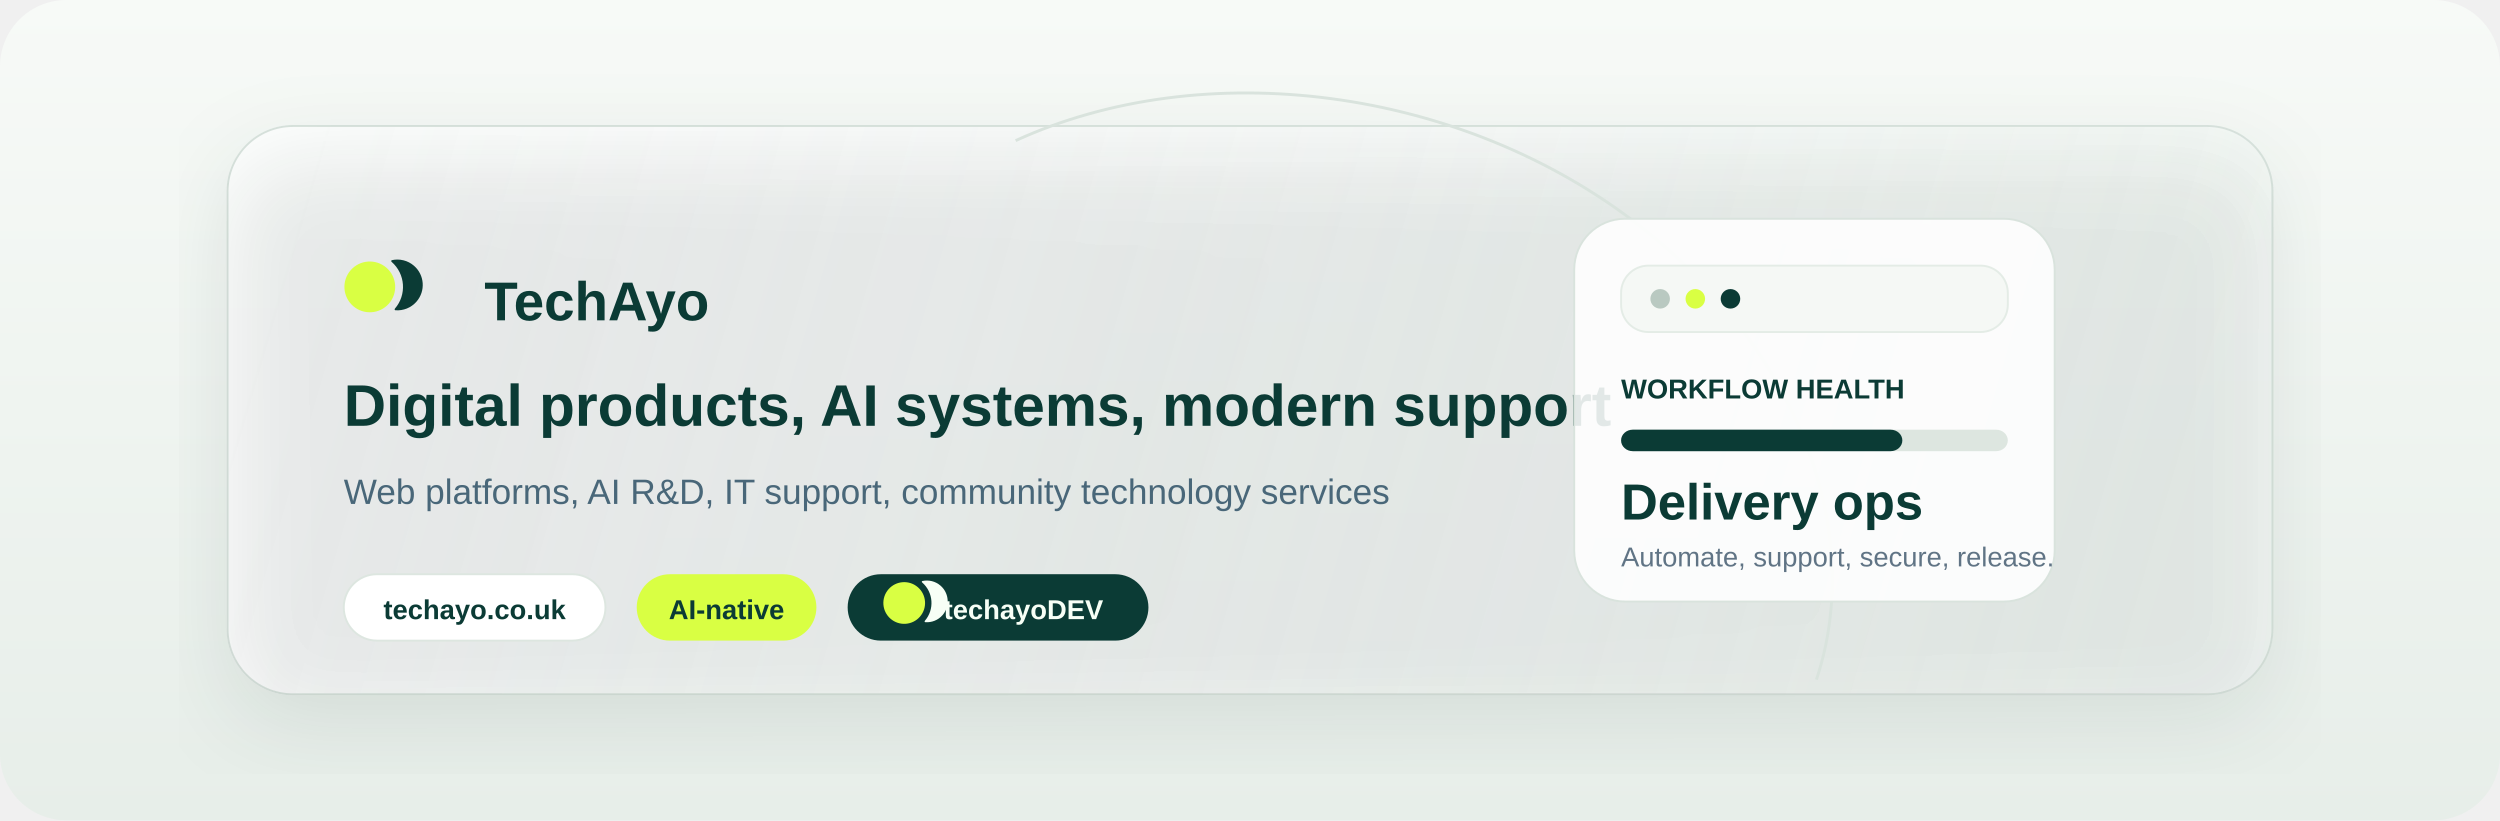
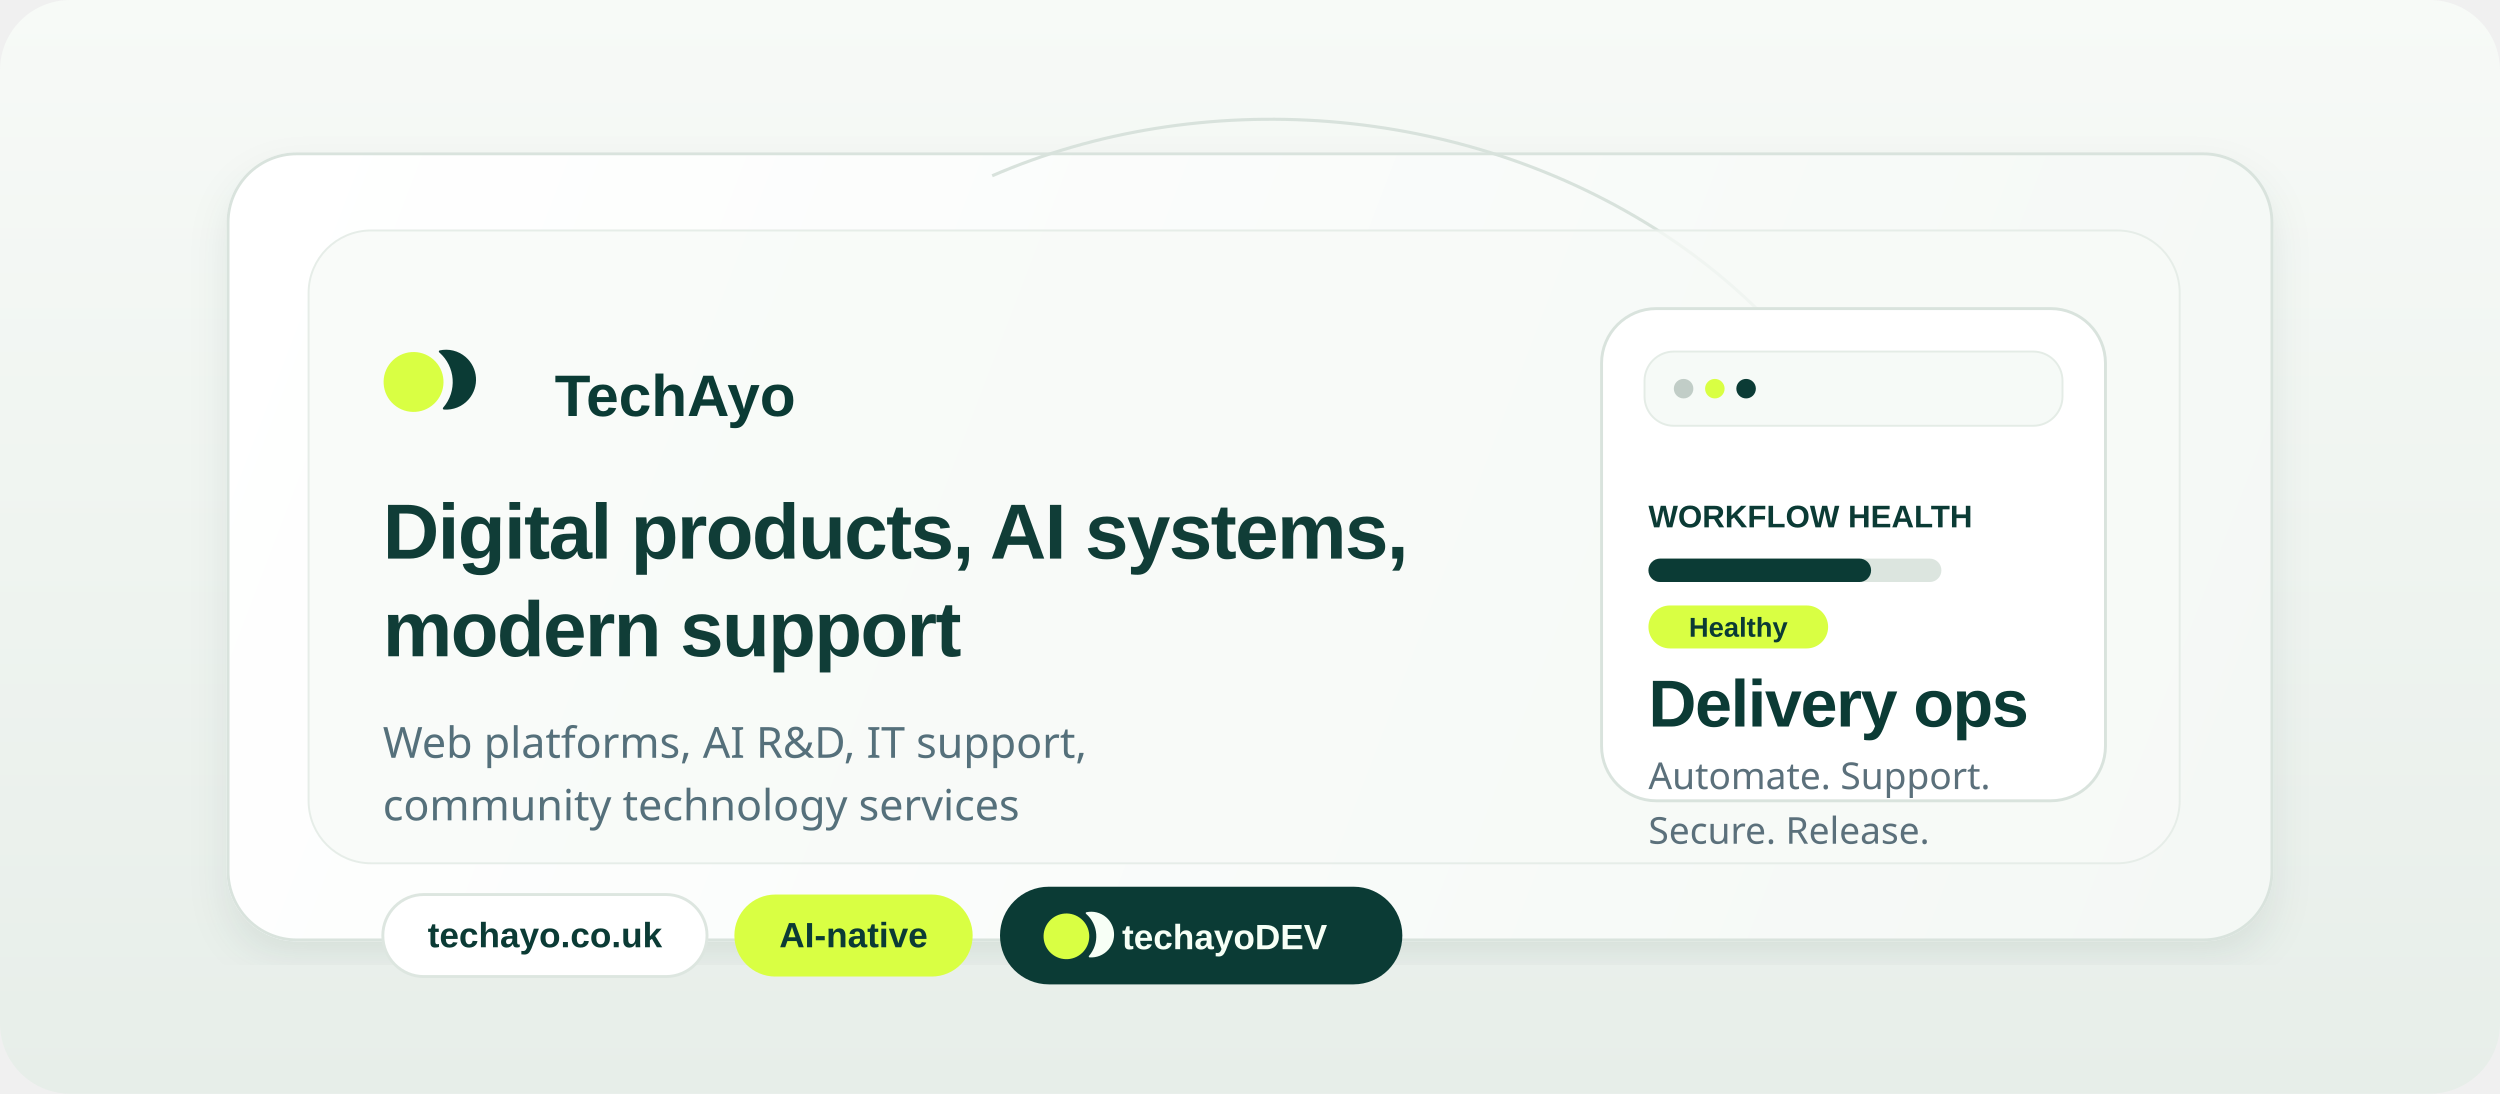
- <svg xmlns="http://www.w3.org/2000/svg" width="1280" height="420" viewBox="0 0 1280 420" fill="none" role="img" aria-label="TechAyo digital products, AI systems and modern support">
+ <svg xmlns="http://www.w3.org/2000/svg" width="1280" height="560" viewBox="0 0 1280 560" fill="none" role="img" aria-label="TechAyo digital products, AI systems and modern support">
  <defs>
-     <linearGradient id="bg" x1="640" y1="0" x2="640" y2="420" gradientUnits="userSpaceOnUse">
+     <linearGradient id="bg" x1="640" y1="0" x2="640" y2="560" gradientUnits="userSpaceOnUse">
      <stop stop-color="#F7FAF7" />
      <stop offset="1" stop-color="#E7EEE9" />
    </linearGradient>
-     <linearGradient id="panel" x1="160" y1="74" x2="1096" y2="346" gradientUnits="userSpaceOnUse">
-       <stop stop-color="#FFFFFF" stop-opacity="0.94" />
-       <stop offset="1" stop-color="#F4F8F5" stop-opacity="0.82" />
+     <linearGradient id="panel" x1="132" y1="82" x2="1148" y2="470" gradientUnits="userSpaceOnUse">
+       <stop stop-color="#FFFFFF" />
+       <stop offset="1" stop-color="#F4F8F5" />
    </linearGradient>
-     <filter id="shadow" x="92" y="36" width="1096" height="360" filterUnits="userSpaceOnUse" color-interpolation-filters="sRGB">
-       <feOffset dy="16" />
-       <feGaussianBlur stdDeviation="22" />
-       <feColorMatrix type="matrix" values="0 0 0 0 0.043 0 0 0 0 0.145 0 0 0 0 0.129 0 0 0 0.10 0" />
-       <feBlend in2="SourceGraphic" />
+     <filter id="shadow" x="96" y="58" width="1088" height="436" filterUnits="userSpaceOnUse" color-interpolation-filters="sRGB">
+       <feOffset dy="10" />
+       <feGaussianBlur stdDeviation="10" />
+       <feColorMatrix type="matrix" values="0 0 0 0 0.043 0 0 0 0 0.173 0 0 0 0 0.149 0 0 0 0.08 0" />
+       <feBlend in="SourceGraphic" in2="BackgroundImageFix" mode="normal" />
    </filter>
  </defs>
-   <rect width="1280" height="420" rx="34" fill="url(#bg)" />
+   <rect width="1280" height="560" rx="36" fill="url(#bg)" />
  <g filter="url(#shadow)">
-     <rect x="116" y="64" width="1048" height="292" rx="34" fill="url(#panel)" />
-     <rect x="116.5" y="64.5" width="1047" height="291" rx="33.5" stroke="#D9E3DD" />
+     <rect x="116" y="78" width="1048" height="404" rx="36" fill="url(#panel)" />
+     <rect x="116.75" y="78.75" width="1046.5" height="402.5" rx="35.25" stroke="#D9E3DD" stroke-width="1.5" />
  </g>
-   <path d="M520 72C616 28 748 44 840 116C918 177 956 270 930 348" stroke="#D9E3DD" stroke-width="1.5" />
-   <g transform="translate(176 132)">
-     <g>
+   <path d="M508 90C614 44 748 52 852 120C931 172 979 251 984 346" stroke="#D8E2DC" stroke-width="1.6" fill="none" />
+   <rect x="158" y="118" width="958" height="324" rx="32" fill="#F7FAF7" fill-opacity="0.78" stroke="#E6EDE8" />
+   <g transform="translate(196 178)">
+     <g transform="scale(1.18)">
      <path d="M3.523 6.367C-1.184 11.789 -0.605 19.999 4.816 24.706C10.238 29.413 18.448 28.834 23.155 23.413C27.862 17.992 27.283 9.781 21.862 5.074C16.441 0.367 8.23 0.946 3.523 6.367Z" fill="#D9FF43" />
      <path d="M24.675 1.193C24.277 1.28 24.177 1.787 24.485 2.054C31.574 8.209 32.331 18.946 26.176 26.035C25.909 26.343 26.079 26.831 26.485 26.86C30.435 27.15 34.467 25.638 37.263 22.418C41.97 16.997 41.391 8.786 35.969 4.079C32.749 1.283 28.545 0.352 24.675 1.193Z" fill="#0B3B35" />
    </g>
-     <text x="72" y="32" fill="#0B3B35" font-family="Segoe UI, Arial, sans-serif" font-size="28" font-weight="700">TechAyo</text>
+     <text x="88" y="35" fill="#0B3B35" font-family="Segoe UI, Arial, sans-serif" font-size="30" font-weight="700">TechAyo</text>
  </g>
-   <text x="176" y="218" fill="#0B3B35" font-family="Segoe UI, Arial, sans-serif" font-size="30" font-weight="700">Digital products, AI systems, modern support</text>
-   <text x="176" y="258" fill="#496779" font-family="Segoe UI, Arial, sans-serif" font-size="18" font-weight="400">Web platforms, AI R&amp;D, IT support, community technology services</text>
-   <g transform="translate(176 294)">
-     <rect width="134" height="34" rx="17" fill="#FFFFFF" stroke="#DDE6E0" />
-     <text x="67" y="23" text-anchor="middle" fill="#0B3B35" font-family="Segoe UI, Arial, sans-serif" font-size="14" font-weight="700">techayo.co.uk</text>
-     <rect x="150" width="92" height="34" rx="17" fill="#D9FF43" />
-     <text x="196" y="23" text-anchor="middle" fill="#0B3B35" font-family="Segoe UI, Arial, sans-serif" font-size="14" font-weight="700">AI-native</text>
-     <rect x="258" width="154" height="34" rx="17" fill="#0B3B35" />
-     <g transform="translate(276 2.5) scale(0.82143)">
+   <text x="196" y="286" fill="#103D37" font-family="Segoe UI, Arial, sans-serif" font-size="40" font-weight="700" letter-spacing="-0.02em">Digital products, AI systems,</text>
+   <text x="196" y="336" fill="#103D37" font-family="Segoe UI, Arial, sans-serif" font-size="40" font-weight="700" letter-spacing="-0.02em">modern support</text>
+   <text x="196" y="388" fill="#55707B" font-family="Satoshi, Segoe UI, sans-serif" font-size="22" font-weight="500">Web platforms, AI R&amp;D, IT support,</text>
+   <text x="196" y="420" fill="#55707B" font-family="Satoshi, Segoe UI, sans-serif" font-size="22" font-weight="500">community technology services</text>
+   <g transform="translate(196 458)">
+     <rect width="166" height="42" rx="21" fill="#FFFFFF" stroke="#DDE6E0" stroke-width="1.5" />
+     <text x="83" y="27" text-anchor="middle" fill="#0B3B35" font-family="Segoe UI, Arial, sans-serif" font-size="18" font-weight="700">techayo.co.uk</text>
+     <rect x="180" width="122" height="42" rx="21" fill="#D9FF43" />
+     <text x="241" y="27" text-anchor="middle" fill="#0B3B35" font-family="Segoe UI, Arial, sans-serif" font-size="18" font-weight="800">AI-native</text>
+     <rect x="316" y="-4" width="206" height="50" rx="25" fill="#0B3B35" />
+     <g transform="translate(338 8) scale(0.9)">
      <path d="M3.523 6.367C-1.184 11.789 -0.605 19.999 4.816 24.706C10.238 29.413 18.448 28.834 23.155 23.413C27.862 17.992 27.283 9.781 21.862 5.074C16.441 0.367 8.23 0.946 3.523 6.367Z" fill="#D9FF43" />
      <path d="M24.675 1.193C24.277 1.28 24.177 1.787 24.485 2.054C31.574 8.209 32.331 18.946 26.176 26.035C25.909 26.343 26.079 26.831 26.485 26.86C30.435 27.15 34.467 25.638 37.263 22.418C41.97 16.997 41.391 8.786 35.969 4.079C32.749 1.283 28.545 0.352 24.675 1.193Z" fill="#F7FFF6" />
    </g>
-     <text x="348" y="23" text-anchor="middle" fill="#F7FFF6" font-family="Segoe UI, Arial, sans-serif" font-size="14" font-weight="700">techayoDEV</text>
+     <text x="431" y="28" text-anchor="middle" fill="#F7FFF6" font-family="Segoe UI, Arial, sans-serif" font-size="18" font-weight="800">techayoDEV</text>
  </g>
-   <g transform="translate(806 112)">
-     <rect width="246" height="196" rx="26" fill="#FFFFFF" fill-opacity="0.88" stroke="#D9E3DD" />
-     <rect x="24" y="24" width="198" height="34" rx="14" fill="#F5F8F5" stroke="#E4ECE6" />
-     <circle cx="44" cy="41" r="5" fill="#B9C9C1" />
-     <circle cx="62" cy="41" r="5" fill="#D9FF43" />
-     <circle cx="80" cy="41" r="5" fill="#0B3B35" />
-     <text x="24" y="92" fill="#0B3B35" font-family="Segoe UI, Arial, sans-serif" font-size="14" font-weight="800">WORKFLOW HEALTH</text>
-     <rect x="24" y="108" width="198" height="11" rx="6" fill="#DDE6E0" />
-     <rect x="24" y="108" width="144" height="11" rx="6" fill="#0B3B35" />
-     <text x="24" y="154" fill="#0B3B35" font-family="Segoe UI, Arial, sans-serif" font-size="26" font-weight="700">Delivery ops</text>
-     <text x="24" y="178" fill="#607485" font-family="Segoe UI, Arial, sans-serif" font-size="14">Automate, support, secure, release.</text>
+   <g transform="translate(820 158)">
+     <rect width="258" height="252" rx="28" fill="#FFFFFF" stroke="#D9E3DD" stroke-width="1.5" />
+     <rect x="22" y="22" width="214" height="38" rx="15" fill="#F6FAF7" stroke="#E4ECE6" />
+     <circle cx="42" cy="41" r="5" fill="#C1CDC7" />
+     <circle cx="58" cy="41" r="5" fill="#D9FF43" />
+     <circle cx="74" cy="41" r="5" fill="#0B3B35" />
+     <text x="24" y="112" fill="#0B3B35" font-family="Segoe UI, Arial, sans-serif" font-size="16" font-weight="800">WORKFLOW HEALTH</text>
+     <rect x="24" y="128" width="150" height="12" rx="6" fill="#DCE5DF" />
+     <rect x="24" y="128" width="114" height="12" rx="6" fill="#0B3B35" />
+     <rect x="24" y="152" width="92" height="22" rx="11" fill="#D9FF43" />
+     <text x="70" y="168" text-anchor="middle" fill="#0B3B35" font-family="Segoe UI, Arial, sans-serif" font-size="14" font-weight="800">Healthy</text>
+     <text x="24" y="214" fill="#0B3B35" font-family="Segoe UI, Arial, sans-serif" font-size="34" font-weight="700" letter-spacing="-0.02em">Delivery ops</text>
+     <text x="24" y="246" fill="#5B707B" font-family="Satoshi, Segoe UI, sans-serif" font-size="19" font-weight="500">Automate. Support.</text>
+     <text x="24" y="274" fill="#5B707B" font-family="Satoshi, Segoe UI, sans-serif" font-size="19" font-weight="500">Secure. Release.</text>
  </g>
</svg>
